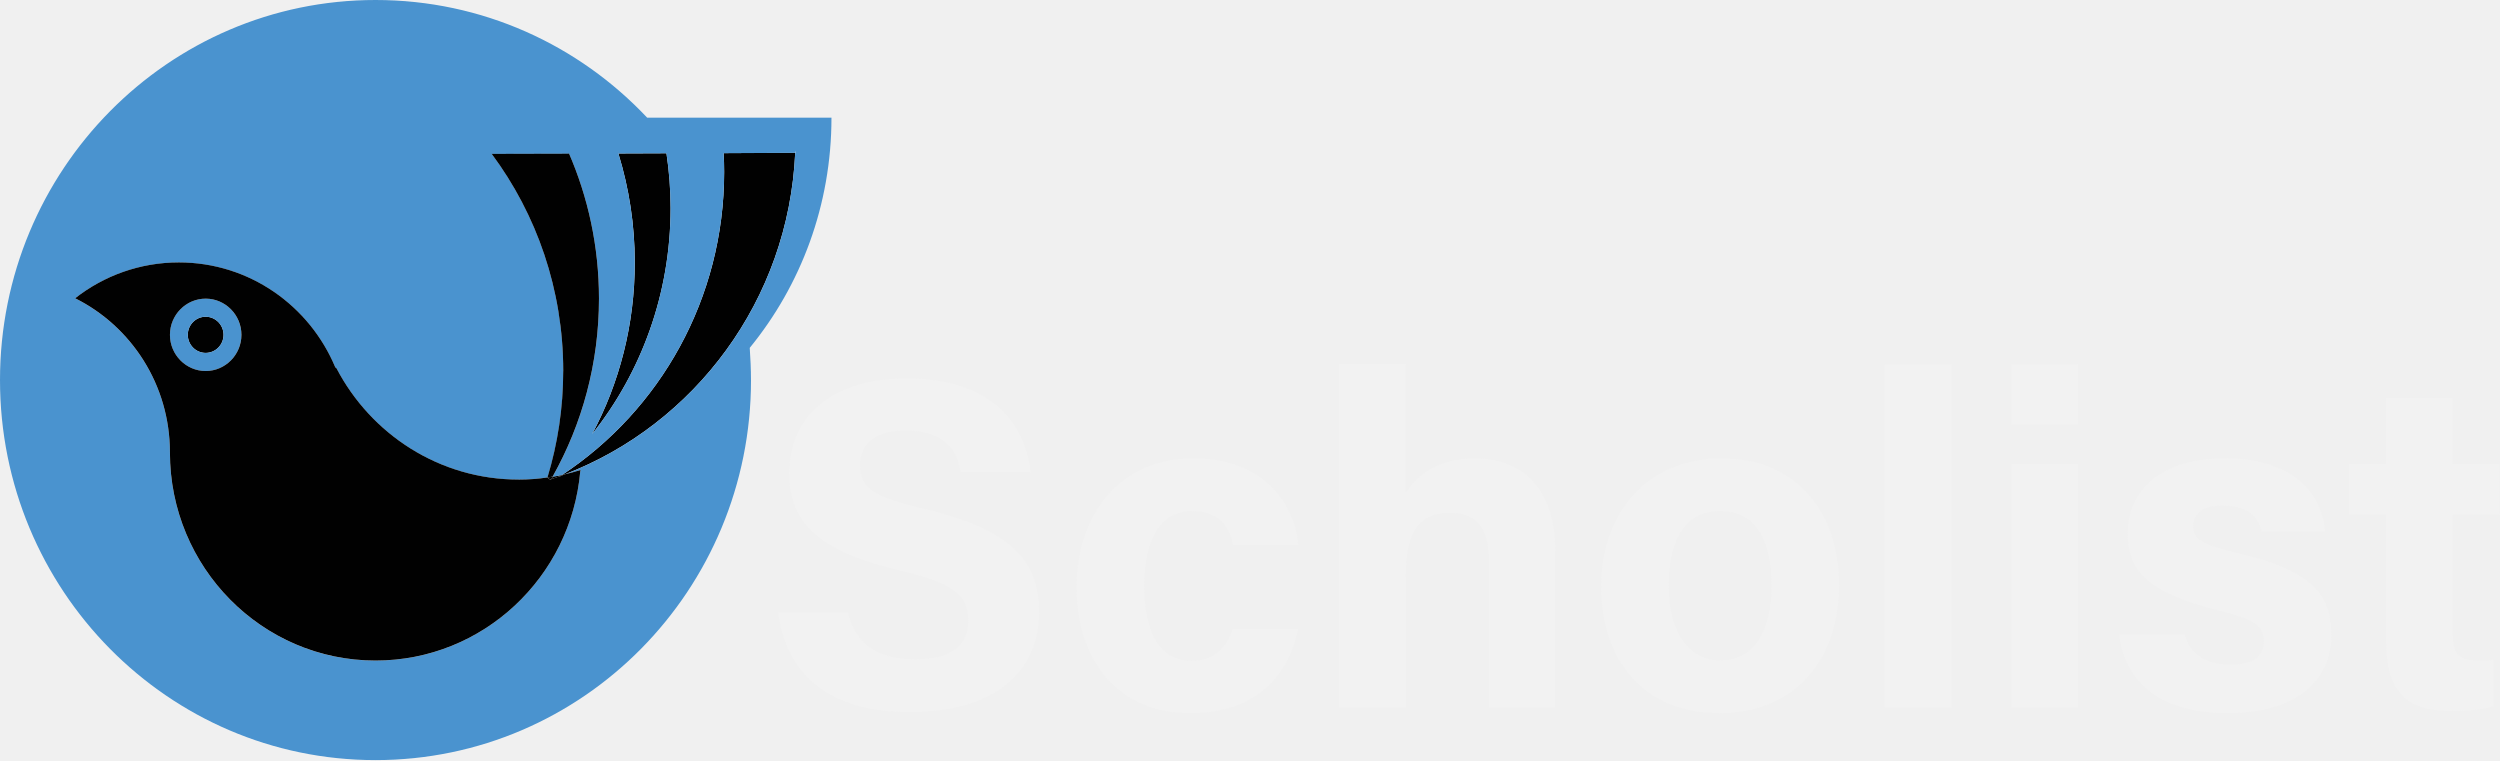
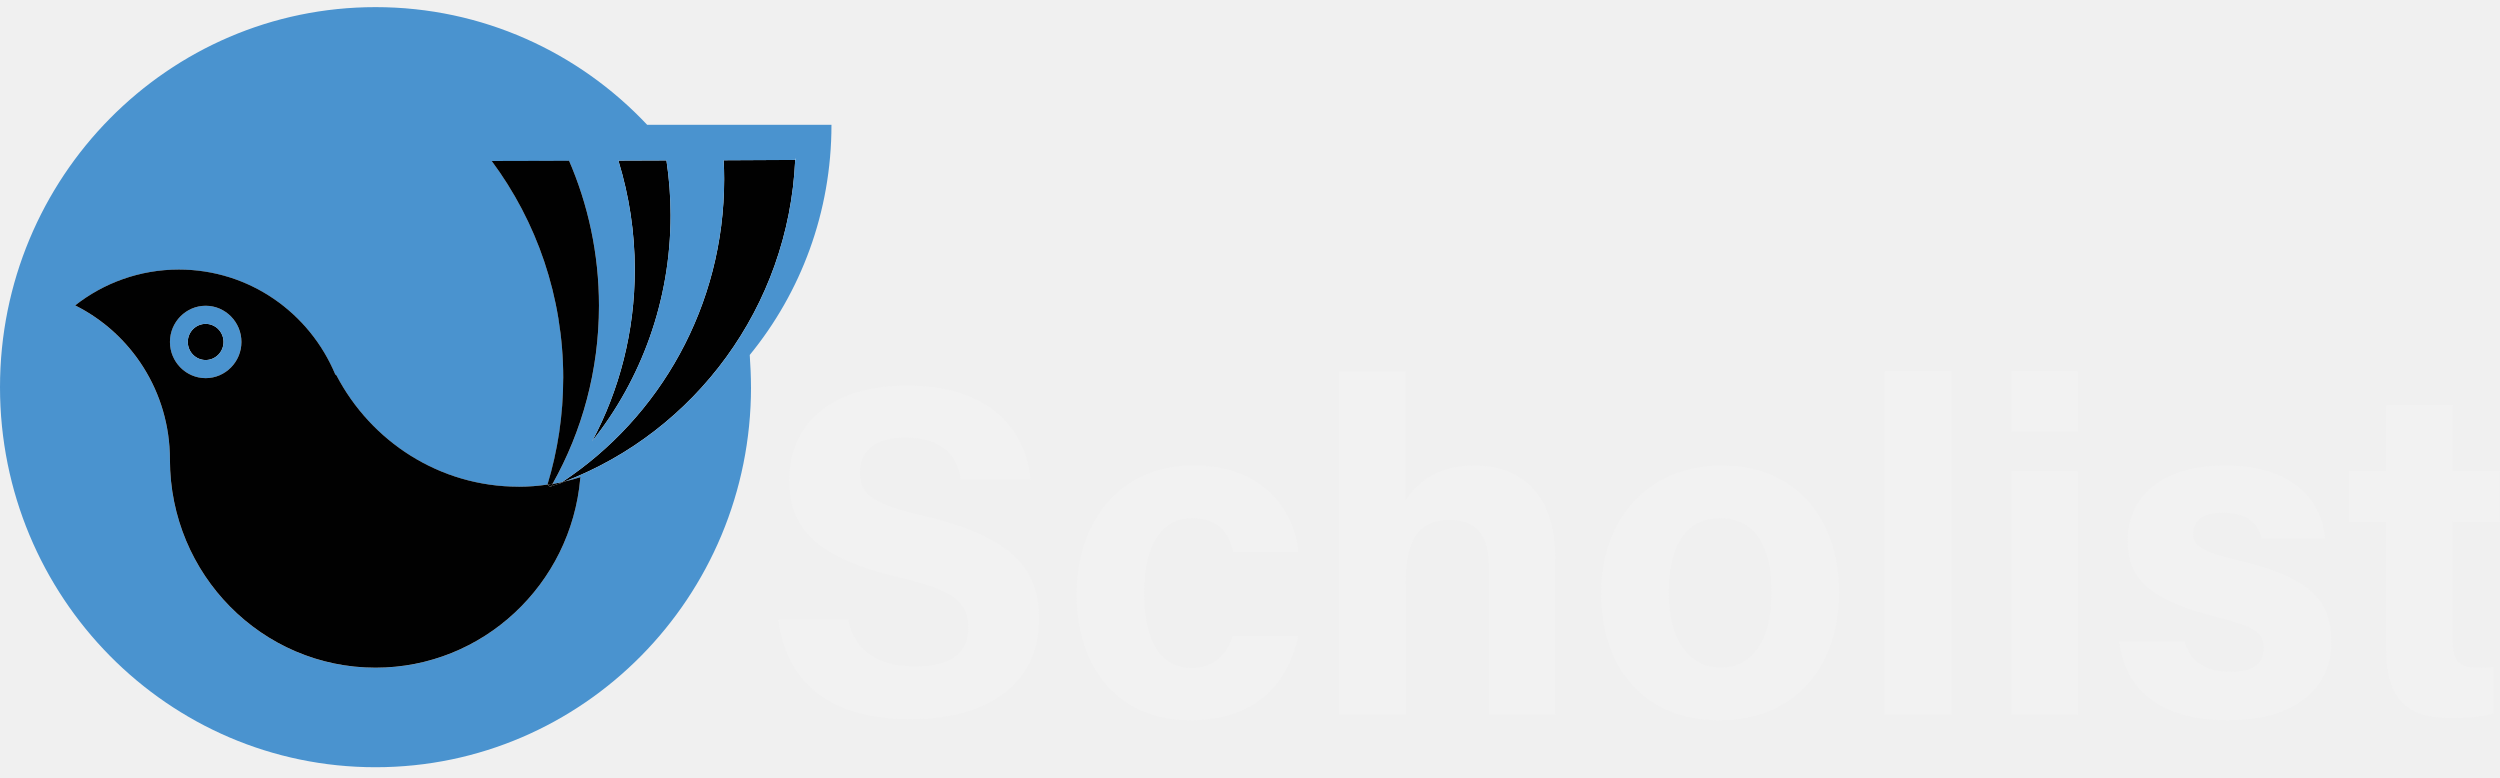
- <svg xmlns="http://www.w3.org/2000/svg" width="148" height="45" viewBox="0 0 148 45" fill="none">
-   <g clip-path="url(#clip0_579_65914)">
-     <path d="M33.209 28.168L33.113 28.233L33.144 28.19C33.166 28.179 33.187 28.168 33.209 28.168V28.168Z" fill="#010101" />
-     <path d="M33.429 28.08C33.356 28.112 33.28 28.134 33.207 28.166C33.238 28.143 33.271 28.134 33.291 28.101C33.345 28.101 33.387 28.089 33.429 28.078V28.08Z" fill="#010101" />
-     <path d="M33.293 28.102C33.271 28.133 33.24 28.144 33.209 28.167C33.187 28.167 33.167 28.178 33.145 28.189L33.198 28.124C33.229 28.124 33.262 28.113 33.293 28.102V28.102Z" fill="#010101" />
-     <path d="M32.722 28.21C32.881 28.199 33.039 28.168 33.199 28.125L33.145 28.19C32.977 28.255 32.817 28.307 32.648 28.361C32.679 28.307 32.702 28.264 32.722 28.21V28.21Z" fill="#010101" />
-     <path d="M32.414 28.261C32.52 28.25 32.616 28.238 32.72 28.207C32.698 28.261 32.678 28.304 32.647 28.358C32.616 28.369 32.594 28.38 32.563 28.389L32.414 28.272V28.261V28.261Z" fill="#010101" />
-     <path d="M39.699 12.321C39.699 17.389 37.961 22.05 35.051 25.704C36.67 22.681 37.58 19.21 37.58 15.537C37.58 13.309 37.24 11.165 36.628 9.151L36.606 9.085L39.454 9.074C39.614 10.134 39.699 11.216 39.699 12.321V12.321Z" fill="#010101" />
-     <path d="M47.076 9.043C46.684 17.764 41.126 25.125 33.431 28.082C33.388 28.093 33.346 28.104 33.293 28.104C39.072 24.28 42.872 17.679 42.872 10.179C42.872 9.804 42.861 9.429 42.841 9.065L47.076 9.043V9.043Z" fill="#010101" />
-     <path d="M39.697 12.32C39.697 11.218 39.613 10.136 39.453 9.074L36.605 9.085L36.627 9.15C37.241 11.164 37.578 13.306 37.578 15.536C37.578 19.212 36.669 22.683 35.049 25.703C37.96 22.05 39.697 17.388 39.697 12.32V12.32ZM44.46 22.499C44.46 34.927 34.51 44.998 22.231 44.998C9.952 44.998 0 34.927 0 22.499C0 10.071 9.952 0 22.231 0C28.552 0 34.266 2.668 38.311 6.965H49.223C49.223 12.141 47.413 16.885 44.385 20.593C44.427 21.226 44.458 21.857 44.458 22.499H44.46ZM29.111 9.107C31.768 12.687 33.346 17.132 33.346 21.965C33.346 24.16 33.017 26.271 32.414 28.265C31.853 28.35 31.28 28.393 30.699 28.393C26.02 28.393 21.956 25.714 19.913 21.794L19.849 21.751C18.325 18.098 14.757 15.538 10.586 15.538C8.279 15.538 6.141 16.331 4.448 17.66C7.771 19.322 10.059 22.782 10.059 26.788C10.059 33.591 15.509 39.108 22.231 39.108C28.583 39.108 33.8 34.179 34.351 27.901L34.373 27.827C34.067 27.924 33.747 28.009 33.43 28.085C41.126 25.128 46.683 17.768 47.076 9.047H47.107L47.085 8.919C47.085 8.961 47.085 9.004 47.074 9.047L42.838 9.069C42.861 9.433 42.87 9.808 42.87 10.183C42.87 17.683 39.069 24.282 33.29 28.108C33.259 28.119 33.226 28.13 33.195 28.13C33.035 28.173 32.877 28.204 32.718 28.216C34.464 25.108 35.46 21.509 35.46 17.685C35.46 14.6 34.814 11.674 33.661 9.029L33.683 9.103L29.111 9.114V9.107Z" fill="#4A93CF" />
-     <path d="M33.344 21.966C33.344 17.134 31.767 12.688 29.109 9.109L33.682 9.098L33.659 9.023C34.813 11.671 35.459 14.594 35.459 17.679C35.459 21.503 34.462 25.105 32.717 28.21C32.61 28.242 32.515 28.253 32.41 28.264C33.014 26.27 33.342 24.16 33.342 21.964L33.344 21.966Z" fill="#010101" />
-     <path d="M12.175 20.892C12.76 20.892 13.234 20.413 13.234 19.821C13.234 19.23 12.76 18.75 12.175 18.75C11.591 18.75 11.117 19.23 11.117 19.821C11.117 20.413 11.591 20.892 12.175 20.892Z" fill="#010101" />
-     <path d="M13.233 19.822C13.233 19.233 12.756 18.751 12.175 18.751C11.594 18.751 11.117 19.233 11.117 19.822C11.117 20.41 11.594 20.893 12.175 20.893C12.756 20.893 13.233 20.41 13.233 19.822V19.822ZM12.175 17.68C13.34 17.68 14.291 18.643 14.291 19.822C14.291 21.001 13.34 21.964 12.175 21.964C11.01 21.964 10.059 21.001 10.059 19.822C10.059 18.643 11.01 17.68 12.175 17.68V17.68Z" fill="#4A93CF" />
-     <path d="M14.293 19.822C14.293 18.643 13.341 17.68 12.176 17.68C11.011 17.68 10.06 18.643 10.06 19.822C10.06 21 11.011 21.964 12.176 21.964C13.341 21.964 14.293 21 14.293 19.822V19.822ZM30.7 28.392C31.282 28.392 31.854 28.35 32.415 28.264V28.276L32.564 28.392C32.595 28.381 32.617 28.37 32.648 28.361C32.817 28.307 32.976 28.253 33.145 28.19L33.114 28.233L33.209 28.168C33.282 28.136 33.358 28.114 33.431 28.082C33.748 28.008 34.066 27.921 34.374 27.824L34.352 27.898C33.802 34.176 28.584 39.105 22.232 39.105C15.511 39.105 10.06 33.588 10.06 26.785C10.06 22.777 7.772 19.316 4.449 17.657C6.142 16.328 8.28 15.535 10.588 15.535C14.758 15.535 18.326 18.095 19.85 21.748L19.914 21.791C21.957 25.711 26.021 28.39 30.7 28.39V28.392Z" fill="#010101" />
-     <path d="M50.203 36.256C50.636 38.185 52.002 39.029 54.199 39.029C56.395 39.029 57.325 38.154 57.325 36.748C57.325 35.185 56.41 34.507 53.165 33.744C48.003 32.518 46.725 30.616 46.725 28.023C46.725 24.675 49.198 22.402 53.691 22.402C58.729 22.402 60.734 25.144 61.007 27.953H56.874C56.677 26.772 56.031 25.488 53.584 25.488C51.918 25.488 50.913 26.184 50.913 27.547C50.913 28.91 51.718 29.424 54.784 30.142C60.304 31.458 61.513 33.537 61.513 36.243C61.513 39.75 58.891 42.155 53.877 42.155C48.863 42.155 46.525 39.755 46.07 36.254H50.203V36.256Z" fill="#F2F2F2" />
-     <path d="M76.852 37.226C76.362 39.628 74.691 42.22 70.447 42.22C66.204 42.22 63.734 39.114 63.734 34.781C63.734 30.447 66.301 27.133 70.636 27.133C75.439 27.133 76.775 30.62 76.852 32.252H73.001C72.757 31.078 72.1 30.256 70.561 30.256C68.757 30.256 67.737 31.855 67.737 34.65C67.737 37.72 68.817 39.119 70.545 39.119C71.9 39.119 72.626 38.308 72.979 37.226H76.854H76.852Z" fill="#F2F2F2" />
-     <path d="M83.22 21.555V29.171C83.846 28.237 84.999 27.134 87.3 27.134C89.955 27.134 92.072 28.727 92.072 32.636V41.887H88.152V33.233C88.152 31.358 87.495 30.361 85.84 30.361C83.648 30.361 83.218 32.011 83.218 34.237V41.887H79.273V21.555H83.218H83.22Z" fill="#F2F2F2" />
-     <path d="M108.875 34.648C108.875 39.011 106.295 42.22 101.782 42.22C97.27 42.22 94.785 39.029 94.785 34.724C94.785 30.42 97.443 27.133 101.969 27.133C106.161 27.133 108.875 30.128 108.875 34.648V34.648ZM98.79 34.675C98.79 37.45 99.97 39.094 101.869 39.094C103.768 39.094 104.872 37.448 104.872 34.7C104.872 31.682 103.779 30.256 101.813 30.256C99.983 30.256 98.79 31.628 98.79 34.675V34.675Z" fill="#F2F2F2" />
-     <path d="M111.582 41.887V21.555H115.526V41.887H111.582Z" fill="#F2F2F2" />
-     <path d="M119.07 21.555H123.015V25.116H119.07V21.555ZM119.07 27.469H123.015V41.887H119.07V27.469Z" fill="#F2F2F2" />
-     <path d="M129.329 37.551C129.626 38.701 130.553 39.346 132.026 39.346C133.499 39.346 134.014 38.816 134.014 37.942C134.014 37.017 133.402 36.653 131.361 36.146C126.72 34.987 125.961 33.534 125.961 31.5C125.961 29.466 127.441 27.133 131.738 27.133C136.035 27.133 137.522 29.52 137.644 31.473H133.892C133.766 30.941 133.415 29.933 131.561 29.933C130.256 29.933 129.835 30.517 129.835 31.166C129.835 31.884 130.276 32.23 132.59 32.776C137.342 33.894 138.014 35.544 138.014 37.657C138.014 40.044 136.219 42.217 131.876 42.217C127.532 42.217 125.766 40.105 125.453 37.549H129.329V37.551Z" fill="#F2F2F2" />
-     <path d="M139.066 27.467H141.263V23.562H145.207V27.467H147.998V30.469H145.207V37.585C145.207 38.678 145.538 39.105 146.713 39.105C146.933 39.105 147.317 39.103 147.612 39.06V41.806C146.829 42.076 145.757 42.083 144.961 42.083C142.181 42.083 141.263 40.578 141.263 38.056V30.472H139.066V27.47V27.467Z" fill="#F2F2F2" />
+ <svg xmlns="http://www.w3.org/2000/svg" width="148" height="46" viewBox="0 0 148 46" fill="none">
+   <g clip-path="url(#clip0_517_29325)">
+     <path d="M33.209 28.59L33.113 28.655L33.144 28.612C33.166 28.601 33.187 28.59 33.209 28.59V28.59Z" fill="#010101" />
+     <path d="M33.429 28.502C33.356 28.534 33.28 28.556 33.207 28.588C33.238 28.565 33.271 28.556 33.291 28.523C33.345 28.523 33.387 28.511 33.429 28.5V28.502Z" fill="#010101" />
+     <path d="M33.293 28.523C33.271 28.555 33.24 28.566 33.209 28.589C33.187 28.589 33.167 28.6 33.145 28.611L33.198 28.546C33.229 28.546 33.262 28.535 33.293 28.523V28.523Z" fill="#010101" />
+     <path d="M32.722 28.632C32.881 28.621 33.039 28.59 33.199 28.547L33.145 28.612C32.977 28.677 32.817 28.729 32.648 28.783C32.679 28.729 32.702 28.686 32.722 28.632V28.632Z" fill="#010101" />
+     <path d="M32.414 28.683C32.52 28.672 32.616 28.66 32.72 28.629C32.698 28.683 32.678 28.726 32.647 28.779C32.616 28.791 32.594 28.802 32.563 28.811L32.414 28.694V28.683V28.683Z" fill="#010101" />
+     <path d="M39.699 12.743C39.699 17.811 37.961 22.472 35.051 26.125C36.67 23.103 37.58 19.632 37.58 15.958C37.58 13.731 37.24 11.587 36.628 9.572L36.606 9.507L39.454 9.496C39.614 10.556 39.699 11.638 39.699 12.743V12.743Z" fill="#010101" />
+     <path d="M47.076 9.465C46.684 18.186 41.126 25.546 33.431 28.504C33.388 28.515 33.346 28.526 33.293 28.526C39.072 24.702 42.872 18.101 42.872 10.601C42.872 10.226 42.861 9.851 42.841 9.487L47.076 9.465V9.465Z" fill="#010101" />
+     <path d="M39.697 12.742C39.697 11.64 39.613 10.558 39.453 9.496L36.605 9.507L36.627 9.572C37.241 11.586 37.578 13.728 37.578 15.958C37.578 19.634 36.669 23.105 35.049 26.125C37.96 22.472 39.697 17.81 39.697 12.742V12.742ZM44.46 22.921C44.46 35.349 34.51 45.42 22.231 45.42C9.952 45.42 0 35.349 0 22.921C0 10.492 9.952 0.422 22.231 0.422C28.552 0.422 34.266 3.089 38.311 7.387H49.223C49.223 12.563 47.413 17.307 44.385 21.014C44.427 21.648 44.458 22.279 44.458 22.921H44.46ZM29.111 9.529C31.768 13.108 33.346 17.554 33.346 22.386C33.346 24.582 33.017 26.693 32.414 28.687C31.853 28.772 31.28 28.815 30.699 28.815C26.02 28.815 21.956 26.136 19.913 22.216L19.849 22.173C18.325 18.52 14.757 15.96 10.586 15.96C8.279 15.96 6.141 16.753 4.448 18.082C7.771 19.744 10.059 23.204 10.059 27.209C10.059 34.013 15.509 39.53 22.231 39.53C28.583 39.53 33.8 34.601 34.351 28.323L34.373 28.249C34.067 28.346 33.747 28.431 33.43 28.507C41.126 25.55 46.683 18.19 47.076 9.469H47.107L47.085 9.341C47.085 9.383 47.085 9.426 47.074 9.469L42.838 9.491C42.861 9.855 42.87 10.23 42.87 10.605C42.87 18.104 39.069 24.704 33.29 28.53C33.259 28.541 33.226 28.552 33.195 28.552C33.035 28.595 32.877 28.626 32.718 28.637C34.464 25.53 35.46 21.93 35.46 18.107C35.46 15.021 34.814 12.096 33.661 9.451L33.683 9.525L29.111 9.536V9.529Z" fill="#4A93CF" />
+     <path d="M33.344 22.388C33.344 17.556 31.767 13.11 29.109 9.531L33.682 9.519L33.659 9.445C34.813 12.093 35.459 15.016 35.459 18.101C35.459 21.925 34.462 25.527 32.717 28.632C32.61 28.664 32.515 28.675 32.41 28.686C33.014 26.692 33.342 24.581 33.342 22.386L33.344 22.388Z" fill="#010101" />
+     <path d="M12.175 21.314C12.76 21.314 13.234 20.834 13.234 20.243C13.234 19.651 12.76 19.172 12.175 19.172C11.591 19.172 11.117 19.651 11.117 20.243C11.117 20.834 11.591 21.314 12.175 21.314Z" fill="#010101" />
+     <path d="M13.233 20.244C13.233 19.655 12.756 19.173 12.175 19.173C11.594 19.173 11.117 19.655 11.117 20.244C11.117 20.832 11.594 21.315 12.175 21.315C12.756 21.315 13.233 20.832 13.233 20.244V20.244ZM12.175 18.102C13.34 18.102 14.291 19.065 14.291 20.244C14.291 21.422 13.34 22.386 12.175 22.386C11.01 22.386 10.059 21.422 10.059 20.244C10.059 19.065 11.01 18.102 12.175 18.102V18.102Z" fill="#4A93CF" />
+     <path d="M14.293 20.244C14.293 19.065 13.341 18.101 12.176 18.101C11.011 18.101 10.06 19.065 10.06 20.244C10.06 21.422 11.011 22.386 12.176 22.386C13.341 22.386 14.293 21.422 14.293 20.244V20.244ZM30.7 28.814C31.282 28.814 31.854 28.771 32.415 28.686V28.697L32.564 28.814C32.595 28.803 32.617 28.792 32.648 28.783C32.817 28.729 32.976 28.675 33.145 28.612L33.114 28.655L33.209 28.59C33.282 28.558 33.358 28.536 33.431 28.504C33.748 28.43 34.066 28.343 34.374 28.246L34.352 28.32C33.802 34.598 28.584 39.527 22.232 39.527C15.511 39.527 10.06 34.01 10.06 27.206C10.06 23.198 7.772 19.738 4.449 18.079C6.142 16.75 8.28 15.957 10.588 15.957C14.758 15.957 18.326 18.517 19.85 22.17L19.914 22.213C21.957 26.133 26.021 28.812 30.7 28.812V28.814Z" fill="#010101" />
+     <path d="M50.203 36.678C50.636 38.607 52.002 39.451 54.199 39.451C56.395 39.451 57.325 38.576 57.325 37.17C57.325 35.607 56.41 34.929 53.165 34.166C48.003 32.94 46.725 31.038 46.725 28.444C46.725 25.097 49.198 22.824 53.691 22.824C58.729 22.824 60.734 25.566 61.007 28.375H56.874C56.677 27.194 56.031 25.909 53.584 25.909C51.918 25.909 50.913 26.605 50.913 27.968C50.913 29.331 51.718 29.846 54.784 30.564C60.304 31.88 61.513 33.959 61.513 36.665C61.513 40.172 58.891 42.577 53.877 42.577C48.863 42.577 46.525 40.177 46.07 36.676H50.203V36.678Z" fill="#F2F2F2" />
+     <path d="M76.852 37.648C76.362 40.05 74.691 42.642 70.447 42.642C66.204 42.642 63.734 39.536 63.734 35.203C63.734 30.869 66.301 27.555 70.636 27.555C75.439 27.555 76.775 31.042 76.852 32.674H73.001C72.757 31.5 72.1 30.678 70.561 30.678C68.757 30.678 67.737 32.277 67.737 35.072C67.737 38.142 68.817 39.541 70.545 39.541C71.9 39.541 72.626 38.73 72.979 37.648H76.854H76.852Z" fill="#F2F2F2" />
+     <path d="M83.22 21.977V29.593C83.846 28.659 84.999 27.556 87.3 27.556C89.955 27.556 92.072 29.148 92.072 33.058V42.309H88.152V33.655C88.152 31.78 87.495 30.783 85.84 30.783C83.648 30.783 83.218 32.433 83.218 34.659V42.309H79.273V21.977H83.218H83.22Z" fill="#F2F2F2" />
+     <path d="M108.875 35.07C108.875 39.433 106.295 42.642 101.782 42.642C97.27 42.642 94.785 39.451 94.785 35.146C94.785 30.842 97.443 27.555 101.969 27.555C106.161 27.555 108.875 30.55 108.875 35.07V35.07ZM98.79 35.097C98.79 37.872 99.97 39.516 101.869 39.516C103.768 39.516 104.872 37.87 104.872 35.122C104.872 32.104 103.779 30.678 101.813 30.678C99.983 30.678 98.79 32.05 98.79 35.097V35.097Z" fill="#F2F2F2" />
+     <path d="M111.582 42.309V21.977H115.526V42.309H111.582Z" fill="#F2F2F2" />
+     <path d="M119.07 21.977H123.015V25.538H119.07V21.977ZM119.07 27.891H123.015V42.309H119.07V27.891Z" fill="#F2F2F2" />
+     <path d="M129.329 37.973C129.626 39.123 130.553 39.767 132.026 39.767C133.499 39.767 134.014 39.237 134.014 38.364C134.014 37.439 133.402 37.075 131.361 36.568C126.72 35.409 125.961 33.956 125.961 31.922C125.961 29.888 127.441 27.555 131.738 27.555C136.035 27.555 137.522 29.942 137.644 31.895H133.892C133.766 31.363 133.415 30.355 131.561 30.355C130.256 30.355 129.835 30.939 129.835 31.587C129.835 32.306 130.276 32.652 132.59 33.197C137.342 34.316 138.014 35.966 138.014 38.079C138.014 40.466 136.219 42.639 131.876 42.639C127.532 42.639 125.766 40.526 125.453 37.971H129.329V37.973Z" fill="#F2F2F2" />
+     <path d="M139.066 27.889H141.263V23.984H145.207V27.889H147.998V30.891H145.207V38.007C145.207 39.1 145.538 39.527 146.713 39.527C146.933 39.527 147.317 39.525 147.612 39.482V42.228C146.829 42.498 145.757 42.504 144.961 42.504C142.181 42.504 141.263 41 141.263 38.478V30.893H139.066V27.891V27.889Z" fill="#F2F2F2" />
  </g>
  <defs>
-     <clipPath id="clip0_579_65914">
-       <rect width="148" height="45" fill="white" />
+     <clipPath id="clip0_517_29325">
+       <rect width="148" height="45" fill="white" transform="translate(0 0.421875)" />
    </clipPath>
  </defs>
</svg>
